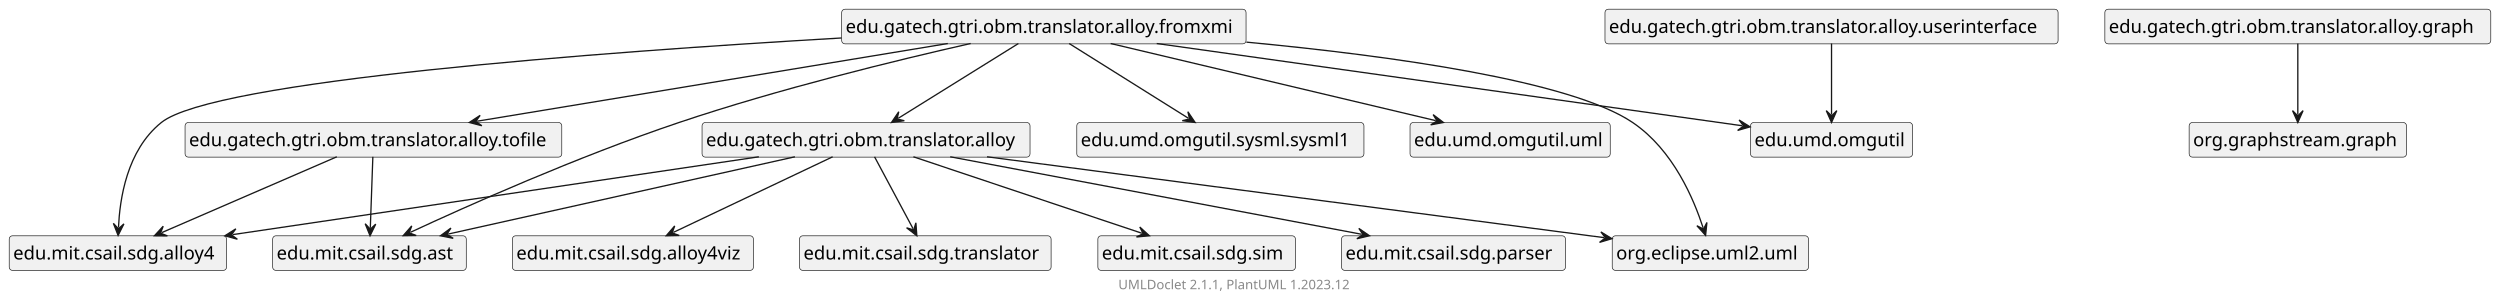
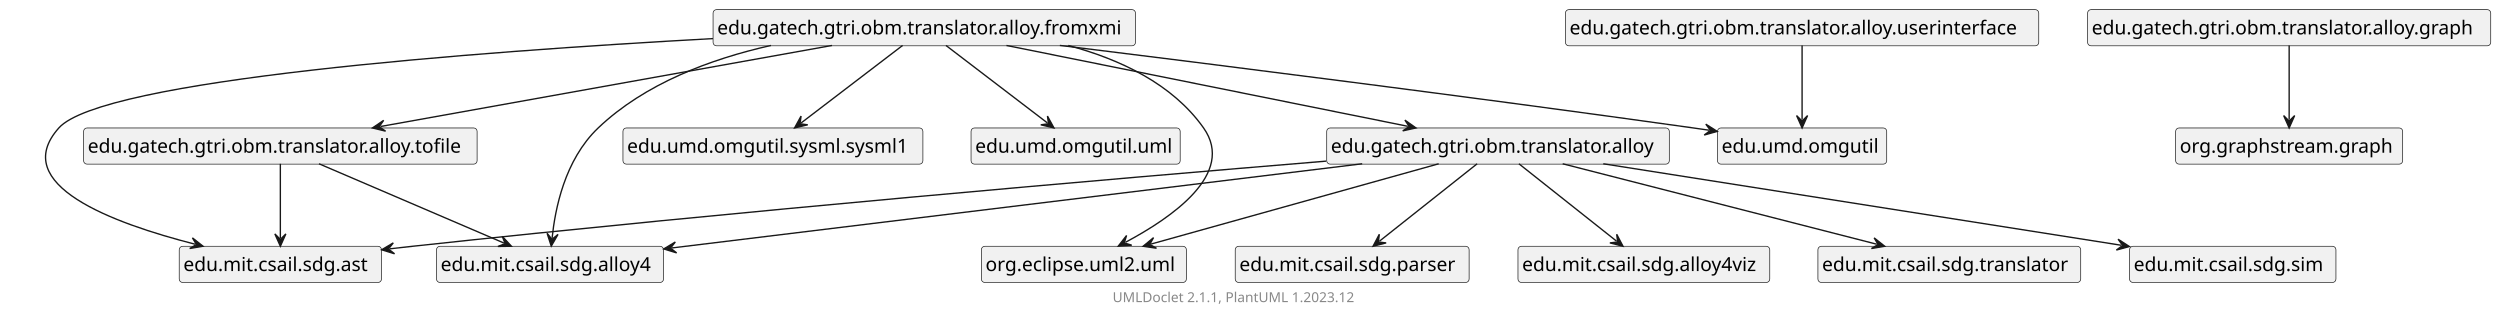
- <svg xmlns="http://www.w3.org/2000/svg" xmlns:xlink="http://www.w3.org/1999/xlink" contentStyleType="text/css" height="229px" preserveAspectRatio="none" style="width:1898px;height:229px;" version="1.1" viewBox="0 0 1898 229" width="1898px" zoomAndPan="magnify">
+ <svg xmlns="http://www.w3.org/2000/svg" xmlns:xlink="http://www.w3.org/1999/xlink" contentStyleType="text/css" height="229px" preserveAspectRatio="none" style="width:1817px;height:229px;" version="1.1" viewBox="0 0 1817 229" width="1817px" zoomAndPan="magnify">
  <defs />
  <g>
    <a href="edu/gatech/gtri/obm/translator/alloy/package-summary.html" target="_top" title="edu/gatech/gtri/obm/translator/alloy/package-summary.html" xlink:actuate="onRequest" xlink:href="edu/gatech/gtri/obm/translator/alloy/package-summary.html" xlink:show="new" xlink:title="edu/gatech/gtri/obm/translator/alloy/package-summary.html" xlink:type="simple">
      <g id="elem_edu.gatech.gtri.obm.translator.alloy">
-         <rect codeLine="28" fill="#F1F1F1" height="26.297" id="edu.gatech.gtri.obm.translator.alloy" rx="2.5" ry="2.5" style="stroke:#181818;stroke-width:0.5;" width="249" x="533" y="93" />
-         <text fill="#000000" font-family="sans-serif" font-size="14" lengthAdjust="spacing" textLength="243" x="536" y="110.995">edu.gatech.gtri.obm.translator.alloy</text>
+         <rect codeLine="28" fill="#F1F1F1" height="26.297" id="edu.gatech.gtri.obm.translator.alloy" rx="2.5" ry="2.5" style="stroke:#181818;stroke-width:0.5;" width="249" x="964.26" y="93" />
+         <text fill="#000000" font-family="sans-serif" font-size="14" lengthAdjust="spacing" textLength="243" x="967.26" y="110.995">edu.gatech.gtri.obm.translator.alloy</text>
      </g>
    </a>
-     <g id="elem_edu.mit.csail.sdg.parser">
-       <rect fill="#F1F1F1" height="26.297" id="edu.mit.csail.sdg.parser" rx="2.5" ry="2.5" style="stroke:#181818;stroke-width:0.5;" width="170" x="1018.5" y="179" />
-       <text fill="#000000" font-family="sans-serif" font-size="14" lengthAdjust="spacing" textLength="164" x="1021.5" y="196.995">edu.mit.csail.sdg.parser</text>
+     <g id="elem_edu.mit.csail.sdg.alloy4viz">
+       <rect fill="#F1F1F1" height="26.297" id="edu.mit.csail.sdg.alloy4viz" rx="2.5" ry="2.5" style="stroke:#181818;stroke-width:0.5;" width="183" x="1103.26" y="179" />
+       <text fill="#000000" font-family="sans-serif" font-size="14" lengthAdjust="spacing" textLength="177" x="1106.26" y="196.995">edu.mit.csail.sdg.alloy4viz</text>
+     </g>
+     <g id="elem_edu.mit.csail.sdg.translator">
+       <rect fill="#F1F1F1" height="26.297" id="edu.mit.csail.sdg.translator" rx="2.5" ry="2.5" style="stroke:#181818;stroke-width:0.5;" width="191" x="1321.26" y="179" />
+       <text fill="#000000" font-family="sans-serif" font-size="14" lengthAdjust="spacing" textLength="185" x="1324.26" y="196.995">edu.mit.csail.sdg.translator</text>
+     </g>
+     <g id="elem_edu.mit.csail.sdg.alloy4">
+       <rect fill="#F1F1F1" height="26.297" id="edu.mit.csail.sdg.alloy4" rx="2.5" ry="2.5" style="stroke:#181818;stroke-width:0.5;" width="165" x="317.26" y="179" />
+       <text fill="#000000" font-family="sans-serif" font-size="14" lengthAdjust="spacing" textLength="159" x="320.26" y="196.995">edu.mit.csail.sdg.alloy4</text>
    </g>
    <g id="elem_edu.mit.csail.sdg.ast">
-       <rect fill="#F1F1F1" height="26.297" id="edu.mit.csail.sdg.ast" rx="2.5" ry="2.5" style="stroke:#181818;stroke-width:0.5;" width="147" x="207" y="179" />
-       <text fill="#000000" font-family="sans-serif" font-size="14" lengthAdjust="spacing" textLength="141" x="210" y="196.995">edu.mit.csail.sdg.ast</text>
+       <rect fill="#F1F1F1" height="26.297" id="edu.mit.csail.sdg.ast" rx="2.5" ry="2.5" style="stroke:#181818;stroke-width:0.5;" width="147" x="130.26" y="179" />
+       <text fill="#000000" font-family="sans-serif" font-size="14" lengthAdjust="spacing" textLength="141" x="133.26" y="196.995">edu.mit.csail.sdg.ast</text>
+     </g>
+     <g id="elem_edu.mit.csail.sdg.sim">
+       <rect fill="#F1F1F1" height="26.297" id="edu.mit.csail.sdg.sim" rx="2.5" ry="2.5" style="stroke:#181818;stroke-width:0.5;" width="150" x="1547.76" y="179" />
+       <text fill="#000000" font-family="sans-serif" font-size="14" lengthAdjust="spacing" textLength="144" x="1550.76" y="196.995">edu.mit.csail.sdg.sim</text>
+     </g>
+     <g id="elem_edu.mit.csail.sdg.parser">
+       <rect fill="#F1F1F1" height="26.297" id="edu.mit.csail.sdg.parser" rx="2.5" ry="2.5" style="stroke:#181818;stroke-width:0.5;" width="170" x="897.76" y="179" />
+       <text fill="#000000" font-family="sans-serif" font-size="14" lengthAdjust="spacing" textLength="164" x="900.76" y="196.995">edu.mit.csail.sdg.parser</text>
    </g>
    <g id="elem_org.eclipse.uml2.uml">
-       <rect fill="#F1F1F1" height="26.297" id="org.eclipse.uml2.uml" rx="2.5" ry="2.5" style="stroke:#181818;stroke-width:0.5;" width="149" x="1224" y="179" />
-       <text fill="#000000" font-family="sans-serif" font-size="14" lengthAdjust="spacing" textLength="143" x="1227" y="196.995">org.eclipse.uml2.uml</text>
+       <rect fill="#F1F1F1" height="26.297" id="org.eclipse.uml2.uml" rx="2.5" ry="2.5" style="stroke:#181818;stroke-width:0.5;" width="149" x="713.26" y="179" />
+       <text fill="#000000" font-family="sans-serif" font-size="14" lengthAdjust="spacing" textLength="143" x="716.26" y="196.995">org.eclipse.uml2.uml</text>
    </g>
-     <g id="elem_edu.mit.csail.sdg.alloy4viz">
-       <rect fill="#F1F1F1" height="26.297" id="edu.mit.csail.sdg.alloy4viz" rx="2.5" ry="2.5" style="stroke:#181818;stroke-width:0.5;" width="183" x="389" y="179" />
-       <text fill="#000000" font-family="sans-serif" font-size="14" lengthAdjust="spacing" textLength="177" x="392" y="196.995">edu.mit.csail.sdg.alloy4viz</text>
-     </g>
-     <g id="elem_edu.mit.csail.sdg.translator">
-       <rect fill="#F1F1F1" height="26.297" id="edu.mit.csail.sdg.translator" rx="2.5" ry="2.5" style="stroke:#181818;stroke-width:0.5;" width="191" x="607" y="179" />
-       <text fill="#000000" font-family="sans-serif" font-size="14" lengthAdjust="spacing" textLength="185" x="610" y="196.995">edu.mit.csail.sdg.translator</text>
-     </g>
-     <g id="elem_edu.mit.csail.sdg.alloy4">
-       <rect fill="#F1F1F1" height="26.297" id="edu.mit.csail.sdg.alloy4" rx="2.5" ry="2.5" style="stroke:#181818;stroke-width:0.5;" width="165" x="7" y="179" />
-       <text fill="#000000" font-family="sans-serif" font-size="14" lengthAdjust="spacing" textLength="159" x="10" y="196.995">edu.mit.csail.sdg.alloy4</text>
-     </g>
-     <g id="elem_edu.mit.csail.sdg.sim">
-       <rect fill="#F1F1F1" height="26.297" id="edu.mit.csail.sdg.sim" rx="2.5" ry="2.5" style="stroke:#181818;stroke-width:0.5;" width="150" x="833.5" y="179" />
-       <text fill="#000000" font-family="sans-serif" font-size="14" lengthAdjust="spacing" textLength="144" x="836.5" y="196.995">edu.mit.csail.sdg.sim</text>
-     </g>
+     <a href="edu/gatech/gtri/obm/translator/alloy/fromxmi/package-summary.html" target="_top" title="edu/gatech/gtri/obm/translator/alloy/fromxmi/package-summary.html" xlink:actuate="onRequest" xlink:href="edu/gatech/gtri/obm/translator/alloy/fromxmi/package-summary.html" xlink:show="new" xlink:title="edu/gatech/gtri/obm/translator/alloy/fromxmi/package-summary.html" xlink:type="simple">
+       <g id="elem_edu.gatech.gtri.obm.translator.alloy.fromxmi">
+         <rect codeLine="30" fill="#F1F1F1" height="26.297" id="edu.gatech.gtri.obm.translator.alloy.fromxmi" rx="2.5" ry="2.5" style="stroke:#181818;stroke-width:0.5;" width="307" x="518.26" y="7" />
+         <text fill="#000000" font-family="sans-serif" font-size="14" lengthAdjust="spacing" textLength="301" x="521.26" y="24.995">edu.gatech.gtri.obm.translator.alloy.fromxmi</text>
+       </g>
+     </a>
    <a href="edu/gatech/gtri/obm/translator/alloy/tofile/package-summary.html" target="_top" title="edu/gatech/gtri/obm/translator/alloy/tofile/package-summary.html" xlink:actuate="onRequest" xlink:href="edu/gatech/gtri/obm/translator/alloy/tofile/package-summary.html" xlink:show="new" xlink:title="edu/gatech/gtri/obm/translator/alloy/tofile/package-summary.html" xlink:type="simple">
      <g id="elem_edu.gatech.gtri.obm.translator.alloy.tofile">
-         <rect codeLine="30" fill="#F1F1F1" height="26.297" id="edu.gatech.gtri.obm.translator.alloy.tofile" rx="2.5" ry="2.5" style="stroke:#181818;stroke-width:0.5;" width="286" x="140.5" y="93" />
-         <text fill="#000000" font-family="sans-serif" font-size="14" lengthAdjust="spacing" textLength="280" x="143.5" y="110.995">edu.gatech.gtri.obm.translator.alloy.tofile</text>
-       </g>
-     </a>
-     <a href="edu/gatech/gtri/obm/translator/alloy/fromxmi/package-summary.html" target="_top" title="edu/gatech/gtri/obm/translator/alloy/fromxmi/package-summary.html" xlink:actuate="onRequest" xlink:href="edu/gatech/gtri/obm/translator/alloy/fromxmi/package-summary.html" xlink:show="new" xlink:title="edu/gatech/gtri/obm/translator/alloy/fromxmi/package-summary.html" xlink:type="simple">
-       <g id="elem_edu.gatech.gtri.obm.translator.alloy.fromxmi">
-         <rect codeLine="32" fill="#F1F1F1" height="26.297" id="edu.gatech.gtri.obm.translator.alloy.fromxmi" rx="2.5" ry="2.5" style="stroke:#181818;stroke-width:0.5;" width="307" x="639" y="7" />
-         <text fill="#000000" font-family="sans-serif" font-size="14" lengthAdjust="spacing" textLength="301" x="642" y="24.995">edu.gatech.gtri.obm.translator.alloy.fromxmi</text>
+         <rect codeLine="32" fill="#F1F1F1" height="26.297" id="edu.gatech.gtri.obm.translator.alloy.tofile" rx="2.5" ry="2.5" style="stroke:#181818;stroke-width:0.5;" width="286" x="60.76" y="93" />
+         <text fill="#000000" font-family="sans-serif" font-size="14" lengthAdjust="spacing" textLength="280" x="63.76" y="110.995">edu.gatech.gtri.obm.translator.alloy.tofile</text>
      </g>
    </a>
    <g id="elem_edu.umd.omgutil.sysml.sysml1">
-       <rect fill="#F1F1F1" height="26.297" id="edu.umd.omgutil.sysml.sysml1" rx="2.5" ry="2.5" style="stroke:#181818;stroke-width:0.5;" width="218" x="817.5" y="93" />
-       <text fill="#000000" font-family="sans-serif" font-size="14" lengthAdjust="spacing" textLength="212" x="820.5" y="110.995">edu.umd.omgutil.sysml.sysml1</text>
+       <rect fill="#F1F1F1" height="26.297" id="edu.umd.omgutil.sysml.sysml1" rx="2.5" ry="2.5" style="stroke:#181818;stroke-width:0.5;" width="218" x="452.76" y="93" />
+       <text fill="#000000" font-family="sans-serif" font-size="14" lengthAdjust="spacing" textLength="212" x="455.76" y="110.995">edu.umd.omgutil.sysml.sysml1</text>
    </g>
    <g id="elem_edu.umd.omgutil">
-       <rect fill="#F1F1F1" height="26.297" id="edu.umd.omgutil" rx="2.5" ry="2.5" style="stroke:#181818;stroke-width:0.5;" width="123" x="1329" y="93" />
-       <text fill="#000000" font-family="sans-serif" font-size="14" lengthAdjust="spacing" textLength="117" x="1332" y="110.995">edu.umd.omgutil</text>
+       <rect fill="#F1F1F1" height="26.297" id="edu.umd.omgutil" rx="2.5" ry="2.5" style="stroke:#181818;stroke-width:0.5;" width="123" x="1248.26" y="93" />
+       <text fill="#000000" font-family="sans-serif" font-size="14" lengthAdjust="spacing" textLength="117" x="1251.26" y="110.995">edu.umd.omgutil</text>
    </g>
    <g id="elem_edu.umd.omgutil.uml">
-       <rect fill="#F1F1F1" height="26.297" id="edu.umd.omgutil.uml" rx="2.5" ry="2.5" style="stroke:#181818;stroke-width:0.5;" width="152" x="1070.5" y="93" />
-       <text fill="#000000" font-family="sans-serif" font-size="14" lengthAdjust="spacing" textLength="146" x="1073.5" y="110.995">edu.umd.omgutil.uml</text>
+       <rect fill="#F1F1F1" height="26.297" id="edu.umd.omgutil.uml" rx="2.5" ry="2.5" style="stroke:#181818;stroke-width:0.5;" width="152" x="705.76" y="93" />
+       <text fill="#000000" font-family="sans-serif" font-size="14" lengthAdjust="spacing" textLength="146" x="708.76" y="110.995">edu.umd.omgutil.uml</text>
+     </g>
+     <a href="edu/gatech/gtri/obm/translator/alloy/graph/package-summary.html" target="_top" title="edu/gatech/gtri/obm/translator/alloy/graph/package-summary.html" xlink:actuate="onRequest" xlink:href="edu/gatech/gtri/obm/translator/alloy/graph/package-summary.html" xlink:show="new" xlink:title="edu/gatech/gtri/obm/translator/alloy/graph/package-summary.html" xlink:type="simple">
+       <g id="elem_edu.gatech.gtri.obm.translator.alloy.graph">
+         <rect codeLine="34" fill="#F1F1F1" height="26.297" id="edu.gatech.gtri.obm.translator.alloy.graph" rx="2.5" ry="2.5" style="stroke:#181818;stroke-width:0.5;" width="293" x="1517.26" y="7" />
+         <text fill="#000000" font-family="sans-serif" font-size="14" lengthAdjust="spacing" textLength="287" x="1520.26" y="24.995">edu.gatech.gtri.obm.translator.alloy.graph</text>
+       </g>
+     </a>
+     <g id="elem_org.graphstream.graph">
+       <rect fill="#F1F1F1" height="26.297" id="org.graphstream.graph" rx="2.5" ry="2.5" style="stroke:#181818;stroke-width:0.5;" width="165" x="1581.26" y="93" />
+       <text fill="#000000" font-family="sans-serif" font-size="14" lengthAdjust="spacing" textLength="159" x="1584.26" y="110.995">org.graphstream.graph</text>
    </g>
    <a href="edu/gatech/gtri/obm/translator/alloy/userinterface/package-summary.html" target="_top" title="edu/gatech/gtri/obm/translator/alloy/userinterface/package-summary.html" xlink:actuate="onRequest" xlink:href="edu/gatech/gtri/obm/translator/alloy/userinterface/package-summary.html" xlink:show="new" xlink:title="edu/gatech/gtri/obm/translator/alloy/userinterface/package-summary.html" xlink:type="simple">
      <g id="elem_edu.gatech.gtri.obm.translator.alloy.userinterface">
-         <rect codeLine="34" fill="#F1F1F1" height="26.297" id="edu.gatech.gtri.obm.translator.alloy.userinterface" rx="2.5" ry="2.5" style="stroke:#181818;stroke-width:0.5;" width="344" x="1218.5" y="7" />
-         <text fill="#000000" font-family="sans-serif" font-size="14" lengthAdjust="spacing" textLength="338" x="1221.5" y="24.995">edu.gatech.gtri.obm.translator.alloy.userinterface</text>
+         <rect codeLine="36" fill="#F1F1F1" height="26.297" id="edu.gatech.gtri.obm.translator.alloy.userinterface" rx="2.5" ry="2.5" style="stroke:#181818;stroke-width:0.5;" width="344" x="1137.76" y="7" />
+         <text fill="#000000" font-family="sans-serif" font-size="14" lengthAdjust="spacing" textLength="338" x="1140.76" y="24.995">edu.gatech.gtri.obm.translator.alloy.userinterface</text>
      </g>
    </a>
-     <a href="edu/gatech/gtri/obm/translator/alloy/graph/package-summary.html" target="_top" title="edu/gatech/gtri/obm/translator/alloy/graph/package-summary.html" xlink:actuate="onRequest" xlink:href="edu/gatech/gtri/obm/translator/alloy/graph/package-summary.html" xlink:show="new" xlink:title="edu/gatech/gtri/obm/translator/alloy/graph/package-summary.html" xlink:type="simple">
-       <g id="elem_edu.gatech.gtri.obm.translator.alloy.graph">
-         <rect codeLine="36" fill="#F1F1F1" height="26.297" id="edu.gatech.gtri.obm.translator.alloy.graph" rx="2.5" ry="2.5" style="stroke:#181818;stroke-width:0.5;" width="293" x="1598" y="7" />
-         <text fill="#000000" font-family="sans-serif" font-size="14" lengthAdjust="spacing" textLength="287" x="1601" y="24.995">edu.gatech.gtri.obm.translator.alloy.graph</text>
-       </g>
-     </a>
-     <g id="elem_org.graphstream.graph">
-       <rect fill="#F1F1F1" height="26.297" id="org.graphstream.graph" rx="2.5" ry="2.5" style="stroke:#181818;stroke-width:0.5;" width="165" x="1662" y="93" />
-       <text fill="#000000" font-family="sans-serif" font-size="14" lengthAdjust="spacing" textLength="159" x="1665" y="110.995">org.graphstream.graph</text>
+     <g id="link_edu.gatech.gtri.obm.translator.alloy_edu.mit.csail.sdg.alloy4viz">
+       <path codeLine="7" d="M1103.94,119.04 C1124.09,135 1154.757,159.304 1174.898,175.263 " fill="none" id="edu.gatech.gtri.obm.translator.alloy-to-edu.mit.csail.sdg.alloy4viz" style="stroke:#181818;stroke-width:1.0;" />
+       <polygon fill="#181818" points="1179.6,178.99,1175.031,170.265,1175.681,175.885,1170.062,176.535,1179.6,178.99" style="stroke:#181818;stroke-width:1.0;" />
+     </g>
+     <g id="link_edu.gatech.gtri.obm.translator.alloy_edu.mit.csail.sdg.translator">
+       <path codeLine="8" d="M1135.75,119.04 C1198.1,135 1301.728,161.541 1364.038,177.501 " fill="none" id="edu.gatech.gtri.obm.translator.alloy-to-edu.mit.csail.sdg.translator" style="stroke:#181818;stroke-width:1.0;" />
+       <polygon fill="#181818" points="1369.85,178.99,1362.124,172.882,1365.006,177.749,1360.139,180.632,1369.85,178.99" style="stroke:#181818;stroke-width:1.0;" />
+     </g>
+     <g id="link_edu.gatech.gtri.obm.translator.alloy_edu.mit.csail.sdg.alloy4">
+       <path codeLine="9" d="M990.04,119.04 C853.57,135.67 615.696,164.674 488.326,180.204 " fill="none" id="edu.gatech.gtri.obm.translator.alloy-to-edu.mit.csail.sdg.alloy4" style="stroke:#181818;stroke-width:1.0;" />
+       <polygon fill="#181818" points="482.37,180.93,491.788,183.811,487.333,180.325,490.82,175.87,482.37,180.93" style="stroke:#181818;stroke-width:1.0;" />
+     </g>
+     <g id="link_edu.gatech.gtri.obm.translator.alloy_edu.mit.csail.sdg.ast">
+       <path codeLine="10" d="M963.93,117.1 C808.28,129.99 534.11,153.67 299.76,179 C292.49,179.79 290.879,179.948 283.329,180.838 " fill="none" id="edu.gatech.gtri.obm.translator.alloy-to-edu.mit.csail.sdg.ast" style="stroke:#181818;stroke-width:1.0;" />
+       <polygon fill="#181818" points="277.37,181.54,286.776,184.459,282.336,180.955,285.84,176.514,277.37,181.54" style="stroke:#181818;stroke-width:1.0;" />
+     </g>
+     <g id="link_edu.gatech.gtri.obm.translator.alloy_edu.mit.csail.sdg.sim">
+       <path codeLine="11" d="M1165.26,119.04 C1267.21,135.07 1440.543,162.338 1541.753,178.258 " fill="none" id="edu.gatech.gtri.obm.translator.alloy-to-edu.mit.csail.sdg.sim" style="stroke:#181818;stroke-width:1.0;" />
+       <polygon fill="#181818" points="1547.68,179.19,1539.411,173.84,1542.741,178.413,1538.168,181.743,1547.68,179.19" style="stroke:#181818;stroke-width:1.0;" />
    </g>
    <g id="link_edu.gatech.gtri.obm.translator.alloy_edu.mit.csail.sdg.parser">
-       <path codeLine="7" d="M721.4,119.04 C806.19,135 949.094,161.919 1033.824,177.879 " fill="none" id="edu.gatech.gtri.obm.translator.alloy-to-edu.mit.csail.sdg.parser" style="stroke:#181818;stroke-width:1.0;" />
-       <polygon fill="#181818" points="1039.72,178.99,1031.616,173.393,1034.806,178.065,1030.135,181.255,1039.72,178.99" style="stroke:#181818;stroke-width:1.0;" />
-     </g>
-     <g id="link_edu.gatech.gtri.obm.translator.alloy_edu.mit.csail.sdg.ast">
-       <path codeLine="8" d="M603.49,119.04 C531.82,135 411.886,161.725 340.266,177.685 " fill="none" id="edu.gatech.gtri.obm.translator.alloy-to-edu.mit.csail.sdg.ast" style="stroke:#181818;stroke-width:1.0;" />
-       <polygon fill="#181818" points="334.41,178.99,344.065,180.937,339.29,177.903,342.325,173.128,334.41,178.99" style="stroke:#181818;stroke-width:1.0;" />
+       <path codeLine="12" d="M1073.57,119.04 C1053.42,135 1022.753,159.304 1002.612,175.263 " fill="none" id="edu.gatech.gtri.obm.translator.alloy-to-edu.mit.csail.sdg.parser" style="stroke:#181818;stroke-width:1.0;" />
+       <polygon fill="#181818" points="997.91,178.99,1007.448,176.535,1001.829,175.885,1002.479,170.265,997.91,178.99" style="stroke:#181818;stroke-width:1.0;" />
    </g>
    <g id="link_edu.gatech.gtri.obm.translator.alloy_org.eclipse.uml2.uml">
-       <path codeLine="9" d="M749.34,119.04 C877.08,135.77 1099.981,164.991 1217.861,180.431 " fill="none" id="edu.gatech.gtri.obm.translator.alloy-to-org.eclipse.uml2.uml" style="stroke:#181818;stroke-width:1.0;" />
-       <polygon fill="#181818" points="1223.81,181.21,1215.406,176.075,1218.852,180.561,1214.367,184.007,1223.81,181.21" style="stroke:#181818;stroke-width:1.0;" />
+       <path codeLine="13" d="M1045.63,119.04 C988.41,135 893.759,161.417 836.579,177.377 " fill="none" id="edu.gatech.gtri.obm.translator.alloy-to-org.eclipse.uml2.uml" style="stroke:#181818;stroke-width:1.0;" />
+       <polygon fill="#181818" points="830.8,178.99,840.544,180.423,835.616,177.646,838.393,172.718,830.8,178.99" style="stroke:#181818;stroke-width:1.0;" />
    </g>
-     <g id="link_edu.gatech.gtri.obm.translator.alloy_edu.mit.csail.sdg.alloy4viz">
-       <path codeLine="10" d="M632.14,119.04 C598.49,135 544.861,160.458 511.231,176.417 " fill="none" id="edu.gatech.gtri.obm.translator.alloy-to-edu.mit.csail.sdg.alloy4viz" style="stroke:#181818;stroke-width:1.0;" />
-       <polygon fill="#181818" points="505.81,178.99,515.656,178.745,510.327,176.846,512.226,171.518,505.81,178.99" style="stroke:#181818;stroke-width:1.0;" />
+     <g id="link_edu.gatech.gtri.obm.translator.alloy.fromxmi_edu.gatech.gtri.obm.translator.alloy.tofile">
+       <path codeLine="14" d="M604.7,33.04 C515.74,49 365.496,75.97 276.586,91.93 " fill="none" id="edu.gatech.gtri.obm.translator.alloy.fromxmi-to-edu.gatech.gtri.obm.translator.alloy.tofile" style="stroke:#181818;stroke-width:1.0;" />
+       <polygon fill="#181818" points="270.68,92.99,280.245,95.337,275.601,92.107,278.832,87.463,270.68,92.99" style="stroke:#181818;stroke-width:1.0;" />
    </g>
-     <g id="link_edu.gatech.gtri.obm.translator.alloy_edu.mit.csail.sdg.translator">
-       <path codeLine="11" d="M663.95,119.04 C672.5,135 684.689,157.74 693.229,173.7 " fill="none" id="edu.gatech.gtri.obm.translator.alloy-to-edu.mit.csail.sdg.translator" style="stroke:#181818;stroke-width:1.0;" />
-       <polygon fill="#181818" points="696.06,178.99,695.341,169.167,693.701,174.582,688.287,172.942,696.06,178.99" style="stroke:#181818;stroke-width:1.0;" />
+     <g id="link_edu.gatech.gtri.obm.translator.alloy.fromxmi_edu.mit.csail.sdg.ast">
+       <path codeLine="15" d="M518.18,28.05 C342.2,37.74 73.92,58.06 42.76,93 C6,134.21 81.847,162.186 141.776,177.486 " fill="none" id="edu.gatech.gtri.obm.translator.alloy.fromxmi-to-edu.mit.csail.sdg.ast" style="stroke:#181818;stroke-width:1.0;" />
+       <polygon fill="#181818" points="147.59,178.97,139.859,172.868,142.745,177.733,137.88,180.619,147.59,178.97" style="stroke:#181818;stroke-width:1.0;" />
    </g>
-     <g id="link_edu.gatech.gtri.obm.translator.alloy_edu.mit.csail.sdg.alloy4">
-       <path codeLine="12" d="M576.12,119.04 C468.14,135 284.565,162.152 176.665,178.112 " fill="none" id="edu.gatech.gtri.obm.translator.alloy-to-edu.mit.csail.sdg.alloy4" style="stroke:#181818;stroke-width:1.0;" />
-       <polygon fill="#181818" points="170.73,178.99,180.218,181.63,175.676,178.258,179.048,173.716,170.73,178.99" style="stroke:#181818;stroke-width:1.0;" />
+     <g id="link_edu.gatech.gtri.obm.translator.alloy.fromxmi_edu.mit.csail.sdg.alloy4">
+       <path codeLine="16" d="M560.33,33.04 C516.47,42.89 468.61,60.74 434.76,93 C410.17,116.43 403.449,152.333 401.279,172.923 " fill="none" id="edu.gatech.gtri.obm.translator.alloy.fromxmi-to-edu.mit.csail.sdg.alloy4" style="stroke:#181818;stroke-width:1.0;" />
+       <polygon fill="#181818" points="400.65,178.89,405.571,170.359,401.174,173.917,397.615,169.52,400.65,178.89" style="stroke:#181818;stroke-width:1.0;" />
    </g>
-     <g id="link_edu.gatech.gtri.obm.translator.alloy_edu.mit.csail.sdg.sim">
-       <path codeLine="13" d="M693.46,119.04 C741.18,135 819.23,161.125 866.91,177.085 " fill="none" id="edu.gatech.gtri.obm.translator.alloy-to-edu.mit.csail.sdg.sim" style="stroke:#181818;stroke-width:1.0;" />
-       <polygon fill="#181818" points="872.6,178.99,865.335,172.34,867.859,177.403,862.796,179.926,872.6,178.99" style="stroke:#181818;stroke-width:1.0;" />
+     <g id="link_edu.gatech.gtri.obm.translator.alloy.fromxmi_edu.gatech.gtri.obm.translator.alloy">
+       <path codeLine="17" d="M731.5,33.04 C810.77,49 944.018,75.845 1023.238,91.805 " fill="none" id="edu.gatech.gtri.obm.translator.alloy.fromxmi-to-edu.gatech.gtri.obm.translator.alloy" style="stroke:#181818;stroke-width:1.0;" />
+       <polygon fill="#181818" points="1029.12,92.99,1021.087,87.291,1024.218,92.002,1019.507,95.134,1029.12,92.99" style="stroke:#181818;stroke-width:1.0;" />
+     </g>
+     <g id="link_edu.gatech.gtri.obm.translator.alloy.fromxmi_edu.umd.omgutil.sysml.sysml1">
+       <path codeLine="18" d="M655.99,33.04 C635.08,49 603.148,73.387 582.258,89.347 " fill="none" id="edu.gatech.gtri.obm.translator.alloy.fromxmi-to-edu.umd.omgutil.sysml.sysml1" style="stroke:#181818;stroke-width:1.0;" />
+       <polygon fill="#181818" points="577.49,92.99,587.07,90.705,581.463,89.954,582.213,84.348,577.49,92.99" style="stroke:#181818;stroke-width:1.0;" />
+     </g>
+     <g id="link_edu.gatech.gtri.obm.translator.alloy.fromxmi_edu.umd.omgutil">
+       <path codeLine="19" d="M770.3,33.01 C882.05,46.78 1069.66,70.39 1230.76,93 C1236.39,93.79 1236.304,93.769 1242.164,94.629 " fill="none" id="edu.gatech.gtri.obm.translator.alloy.fromxmi-to-edu.umd.omgutil" style="stroke:#181818;stroke-width:1.0;" />
+       <polygon fill="#181818" points="1248.1,95.5,1239.776,90.236,1243.153,94.774,1238.615,98.151,1248.1,95.5" style="stroke:#181818;stroke-width:1.0;" />
+     </g>
+     <g id="link_edu.gatech.gtri.obm.translator.alloy.fromxmi_org.eclipse.uml2.uml">
+       <path codeLine="20" d="M776.41,33.05 C813.7,42.97 852.05,60.85 874.76,93 C898.32,126.36 851.353,158.295 818.023,176.085 " fill="none" id="edu.gatech.gtri.obm.translator.alloy.fromxmi-to-org.eclipse.uml2.uml" style="stroke:#181818;stroke-width:1.0;" />
+       <polygon fill="#181818" points="812.73,178.91,822.553,178.201,817.141,176.556,818.786,171.143,812.73,178.91" style="stroke:#181818;stroke-width:1.0;" />
+     </g>
+     <g id="link_edu.gatech.gtri.obm.translator.alloy.fromxmi_edu.umd.omgutil.uml">
+       <path codeLine="21" d="M687.52,33.04 C708.43,49 740.362,73.387 761.252,89.347 " fill="none" id="edu.gatech.gtri.obm.translator.alloy.fromxmi-to-edu.umd.omgutil.uml" style="stroke:#181818;stroke-width:1.0;" />
+       <polygon fill="#181818" points="766.02,92.99,761.297,84.348,762.047,89.954,756.44,90.705,766.02,92.99" style="stroke:#181818;stroke-width:1.0;" />
+     </g>
+     <g id="link_edu.gatech.gtri.obm.translator.alloy.graph_org.graphstream.graph">
+       <path codeLine="22" d="M1663.76,33.04 C1663.76,49 1663.76,71.03 1663.76,86.99 " fill="none" id="edu.gatech.gtri.obm.translator.alloy.graph-to-org.graphstream.graph" style="stroke:#181818;stroke-width:1.0;" />
+       <polygon fill="#181818" points="1663.76,92.99,1667.76,83.99,1663.76,87.99,1659.76,83.99,1663.76,92.99" style="stroke:#181818;stroke-width:1.0;" />
+     </g>
+     <g id="link_edu.gatech.gtri.obm.translator.alloy.userinterface_edu.umd.omgutil">
+       <path codeLine="23" d="M1309.76,33.04 C1309.76,49 1309.76,71.03 1309.76,86.99 " fill="none" id="edu.gatech.gtri.obm.translator.alloy.userinterface-to-edu.umd.omgutil" style="stroke:#181818;stroke-width:1.0;" />
+       <polygon fill="#181818" points="1309.76,92.99,1313.76,83.99,1309.76,87.99,1305.76,83.99,1309.76,92.99" style="stroke:#181818;stroke-width:1.0;" />
    </g>
    <g id="link_edu.gatech.gtri.obm.translator.alloy.tofile_edu.mit.csail.sdg.ast">
-       <path codeLine="14" d="M283.07,119.04 C282.5,135 281.714,157.034 281.144,172.994 " fill="none" id="edu.gatech.gtri.obm.translator.alloy.tofile-to-edu.mit.csail.sdg.ast" style="stroke:#181818;stroke-width:1.0;" />
-       <polygon fill="#181818" points="280.93,178.99,285.249,170.138,281.108,173.993,277.254,169.853,280.93,178.99" style="stroke:#181818;stroke-width:1.0;" />
+       <path codeLine="24" d="M203.76,119.04 C203.76,135 203.76,157.03 203.76,172.99 " fill="none" id="edu.gatech.gtri.obm.translator.alloy.tofile-to-edu.mit.csail.sdg.ast" style="stroke:#181818;stroke-width:1.0;" />
+       <polygon fill="#181818" points="203.76,178.99,207.76,169.99,203.76,173.99,199.76,169.99,203.76,178.99" style="stroke:#181818;stroke-width:1.0;" />
    </g>
    <g id="link_edu.gatech.gtri.obm.translator.alloy.tofile_edu.mit.csail.sdg.alloy4">
-       <path codeLine="15" d="M255.7,119.04 C218.83,135 159.606,160.646 122.746,176.606 " fill="none" id="edu.gatech.gtri.obm.translator.alloy.tofile-to-edu.mit.csail.sdg.alloy4" style="stroke:#181818;stroke-width:1.0;" />
-       <polygon fill="#181818" points="117.24,178.99,127.088,179.085,121.828,177.003,123.91,171.743,117.24,178.99" style="stroke:#181818;stroke-width:1.0;" />
+       <path codeLine="25" d="M231.84,119.04 C269.1,135 328.975,160.667 366.215,176.626 " fill="none" id="edu.gatech.gtri.obm.translator.alloy.tofile-to-edu.mit.csail.sdg.alloy4" style="stroke:#181818;stroke-width:1.0;" />
+       <polygon fill="#181818" points="371.73,178.99,365.033,171.768,367.134,177.02,361.882,179.121,371.73,178.99" style="stroke:#181818;stroke-width:1.0;" />
    </g>
-     <g id="link_edu.gatech.gtri.obm.translator.alloy.fromxmi_edu.umd.omgutil.sysml.sysml1">
-       <path codeLine="16" d="M811.7,33.04 C837.17,49 876.796,73.843 902.256,89.803 " fill="none" id="edu.gatech.gtri.obm.translator.alloy.fromxmi-to-edu.umd.omgutil.sysml.sysml1" style="stroke:#181818;stroke-width:1.0;" />
-       <polygon fill="#181818" points="907.34,92.99,901.839,84.821,903.104,90.334,897.59,91.599,907.34,92.99" style="stroke:#181818;stroke-width:1.0;" />
-     </g>
-     <g id="link_edu.gatech.gtri.obm.translator.alloy.fromxmi_edu.umd.omgutil">
-       <path codeLine="17" d="M878.18,33.04 C1000.26,50.18 1215.378,80.405 1322.738,95.485 " fill="none" id="edu.gatech.gtri.obm.translator.alloy.fromxmi-to-edu.umd.omgutil" style="stroke:#181818;stroke-width:1.0;" />
-       <polygon fill="#181818" points="1328.68,96.32,1320.324,91.107,1323.729,95.624,1319.211,99.029,1328.68,96.32" style="stroke:#181818;stroke-width:1.0;" />
-     </g>
-     <g id="link_edu.gatech.gtri.obm.translator.alloy.fromxmi_org.eclipse.uml2.uml">
-       <path codeLine="18" d="M946.24,31.98 C1056.09,42.36 1192.45,61.2 1239.5,93 C1270.6,114.02 1286.079,151.716 1293.019,172.986 " fill="none" id="edu.gatech.gtri.obm.translator.alloy.fromxmi-to-org.eclipse.uml2.uml" style="stroke:#181818;stroke-width:1.0;" />
-       <polygon fill="#181818" points="1294.88,178.69,1295.891,168.893,1293.329,173.937,1288.286,171.375,1294.88,178.69" style="stroke:#181818;stroke-width:1.0;" />
-     </g>
-     <g id="link_edu.gatech.gtri.obm.translator.alloy.fromxmi_edu.mit.csail.sdg.ast">
-       <path codeLine="19" d="M736.91,33.02 C680.49,45.78 590.96,67.6 515.5,93 C437.58,119.23 354.272,156.553 311.562,176.383 " fill="none" id="edu.gatech.gtri.obm.translator.alloy.fromxmi-to-edu.mit.csail.sdg.ast" style="stroke:#181818;stroke-width:1.0;" />
-       <polygon fill="#181818" points="306.12,178.91,315.967,178.748,310.655,176.804,312.599,171.492,306.12,178.91" style="stroke:#181818;stroke-width:1.0;" />
-     </g>
-     <g id="link_edu.gatech.gtri.obm.translator.alloy.fromxmi_edu.umd.omgutil.uml">
-       <path codeLine="20" d="M843.22,33.04 C910.51,49 1022.792,75.644 1090.032,91.604 " fill="none" id="edu.gatech.gtri.obm.translator.alloy.fromxmi-to-edu.umd.omgutil.uml" style="stroke:#181818;stroke-width:1.0;" />
-       <polygon fill="#181818" points="1095.87,92.99,1088.037,87.02,1091.005,91.835,1086.189,94.803,1095.87,92.99" style="stroke:#181818;stroke-width:1.0;" />
-     </g>
-     <g id="link_edu.gatech.gtri.obm.translator.alloy.fromxmi_edu.gatech.gtri.obm.translator.alloy">
-       <path codeLine="21" d="M773.16,33.04 C747.49,49 707.544,73.859 681.904,89.819 " fill="none" id="edu.gatech.gtri.obm.translator.alloy.fromxmi-to-edu.gatech.gtri.obm.translator.alloy" style="stroke:#181818;stroke-width:1.0;" />
-       <polygon fill="#181818" points="676.81,92.99,686.564,91.63,681.055,90.348,682.337,84.838,676.81,92.99" style="stroke:#181818;stroke-width:1.0;" />
-     </g>
-     <g id="link_edu.gatech.gtri.obm.translator.alloy.fromxmi_edu.mit.csail.sdg.alloy4">
-       <path codeLine="22" d="M638.92,28.83 C453.64,39.61 161.93,61.34 122.5,93 C96.04,114.24 90.943,151.547 89.943,172.747 " fill="none" id="edu.gatech.gtri.obm.translator.alloy.fromxmi-to-edu.mit.csail.sdg.alloy4" style="stroke:#181818;stroke-width:1.0;" />
-       <polygon fill="#181818" points="89.66,178.74,94.08,169.939,89.896,173.746,86.088,169.561,89.66,178.74" style="stroke:#181818;stroke-width:1.0;" />
-     </g>
-     <g id="link_edu.gatech.gtri.obm.translator.alloy.fromxmi_edu.gatech.gtri.obm.translator.alloy.tofile">
-       <path codeLine="23" d="M719.57,33.04 C622.81,49 458.9,76.053 362.21,92.013 " fill="none" id="edu.gatech.gtri.obm.translator.alloy.fromxmi-to-edu.gatech.gtri.obm.translator.alloy.tofile" style="stroke:#181818;stroke-width:1.0;" />
-       <polygon fill="#181818" points="356.29,92.99,365.821,95.471,361.223,92.176,364.518,87.578,356.29,92.99" style="stroke:#181818;stroke-width:1.0;" />
-     </g>
-     <g id="link_edu.gatech.gtri.obm.translator.alloy.userinterface_edu.umd.omgutil">
-       <path codeLine="24" d="M1390.5,33.04 C1390.5,49 1390.5,71.03 1390.5,86.99 " fill="none" id="edu.gatech.gtri.obm.translator.alloy.userinterface-to-edu.umd.omgutil" style="stroke:#181818;stroke-width:1.0;" />
-       <polygon fill="#181818" points="1390.5,92.99,1394.5,83.99,1390.5,87.99,1386.5,83.99,1390.5,92.99" style="stroke:#181818;stroke-width:1.0;" />
-     </g>
-     <g id="link_edu.gatech.gtri.obm.translator.alloy.graph_org.graphstream.graph">
-       <path codeLine="25" d="M1744.5,33.04 C1744.5,49 1744.5,71.03 1744.5,86.99 " fill="none" id="edu.gatech.gtri.obm.translator.alloy.graph-to-org.graphstream.graph" style="stroke:#181818;stroke-width:1.0;" />
-       <polygon fill="#181818" points="1744.5,92.99,1748.5,83.99,1744.5,87.99,1740.5,83.99,1744.5,92.99" style="stroke:#181818;stroke-width:1.0;" />
-     </g>
-     <text fill="#888888" font-family="sans-serif" font-size="10" lengthAdjust="spacing" textLength="186" x="849" y="219.579">UMLDoclet 2.1.1, PlantUML 1.2023.12</text>
+     <text fill="#888888" font-family="sans-serif" font-size="10" lengthAdjust="spacing" textLength="186" x="808.63" y="219.579">UMLDoclet 2.1.1, PlantUML 1.2023.12</text>
  </g>
</svg>
